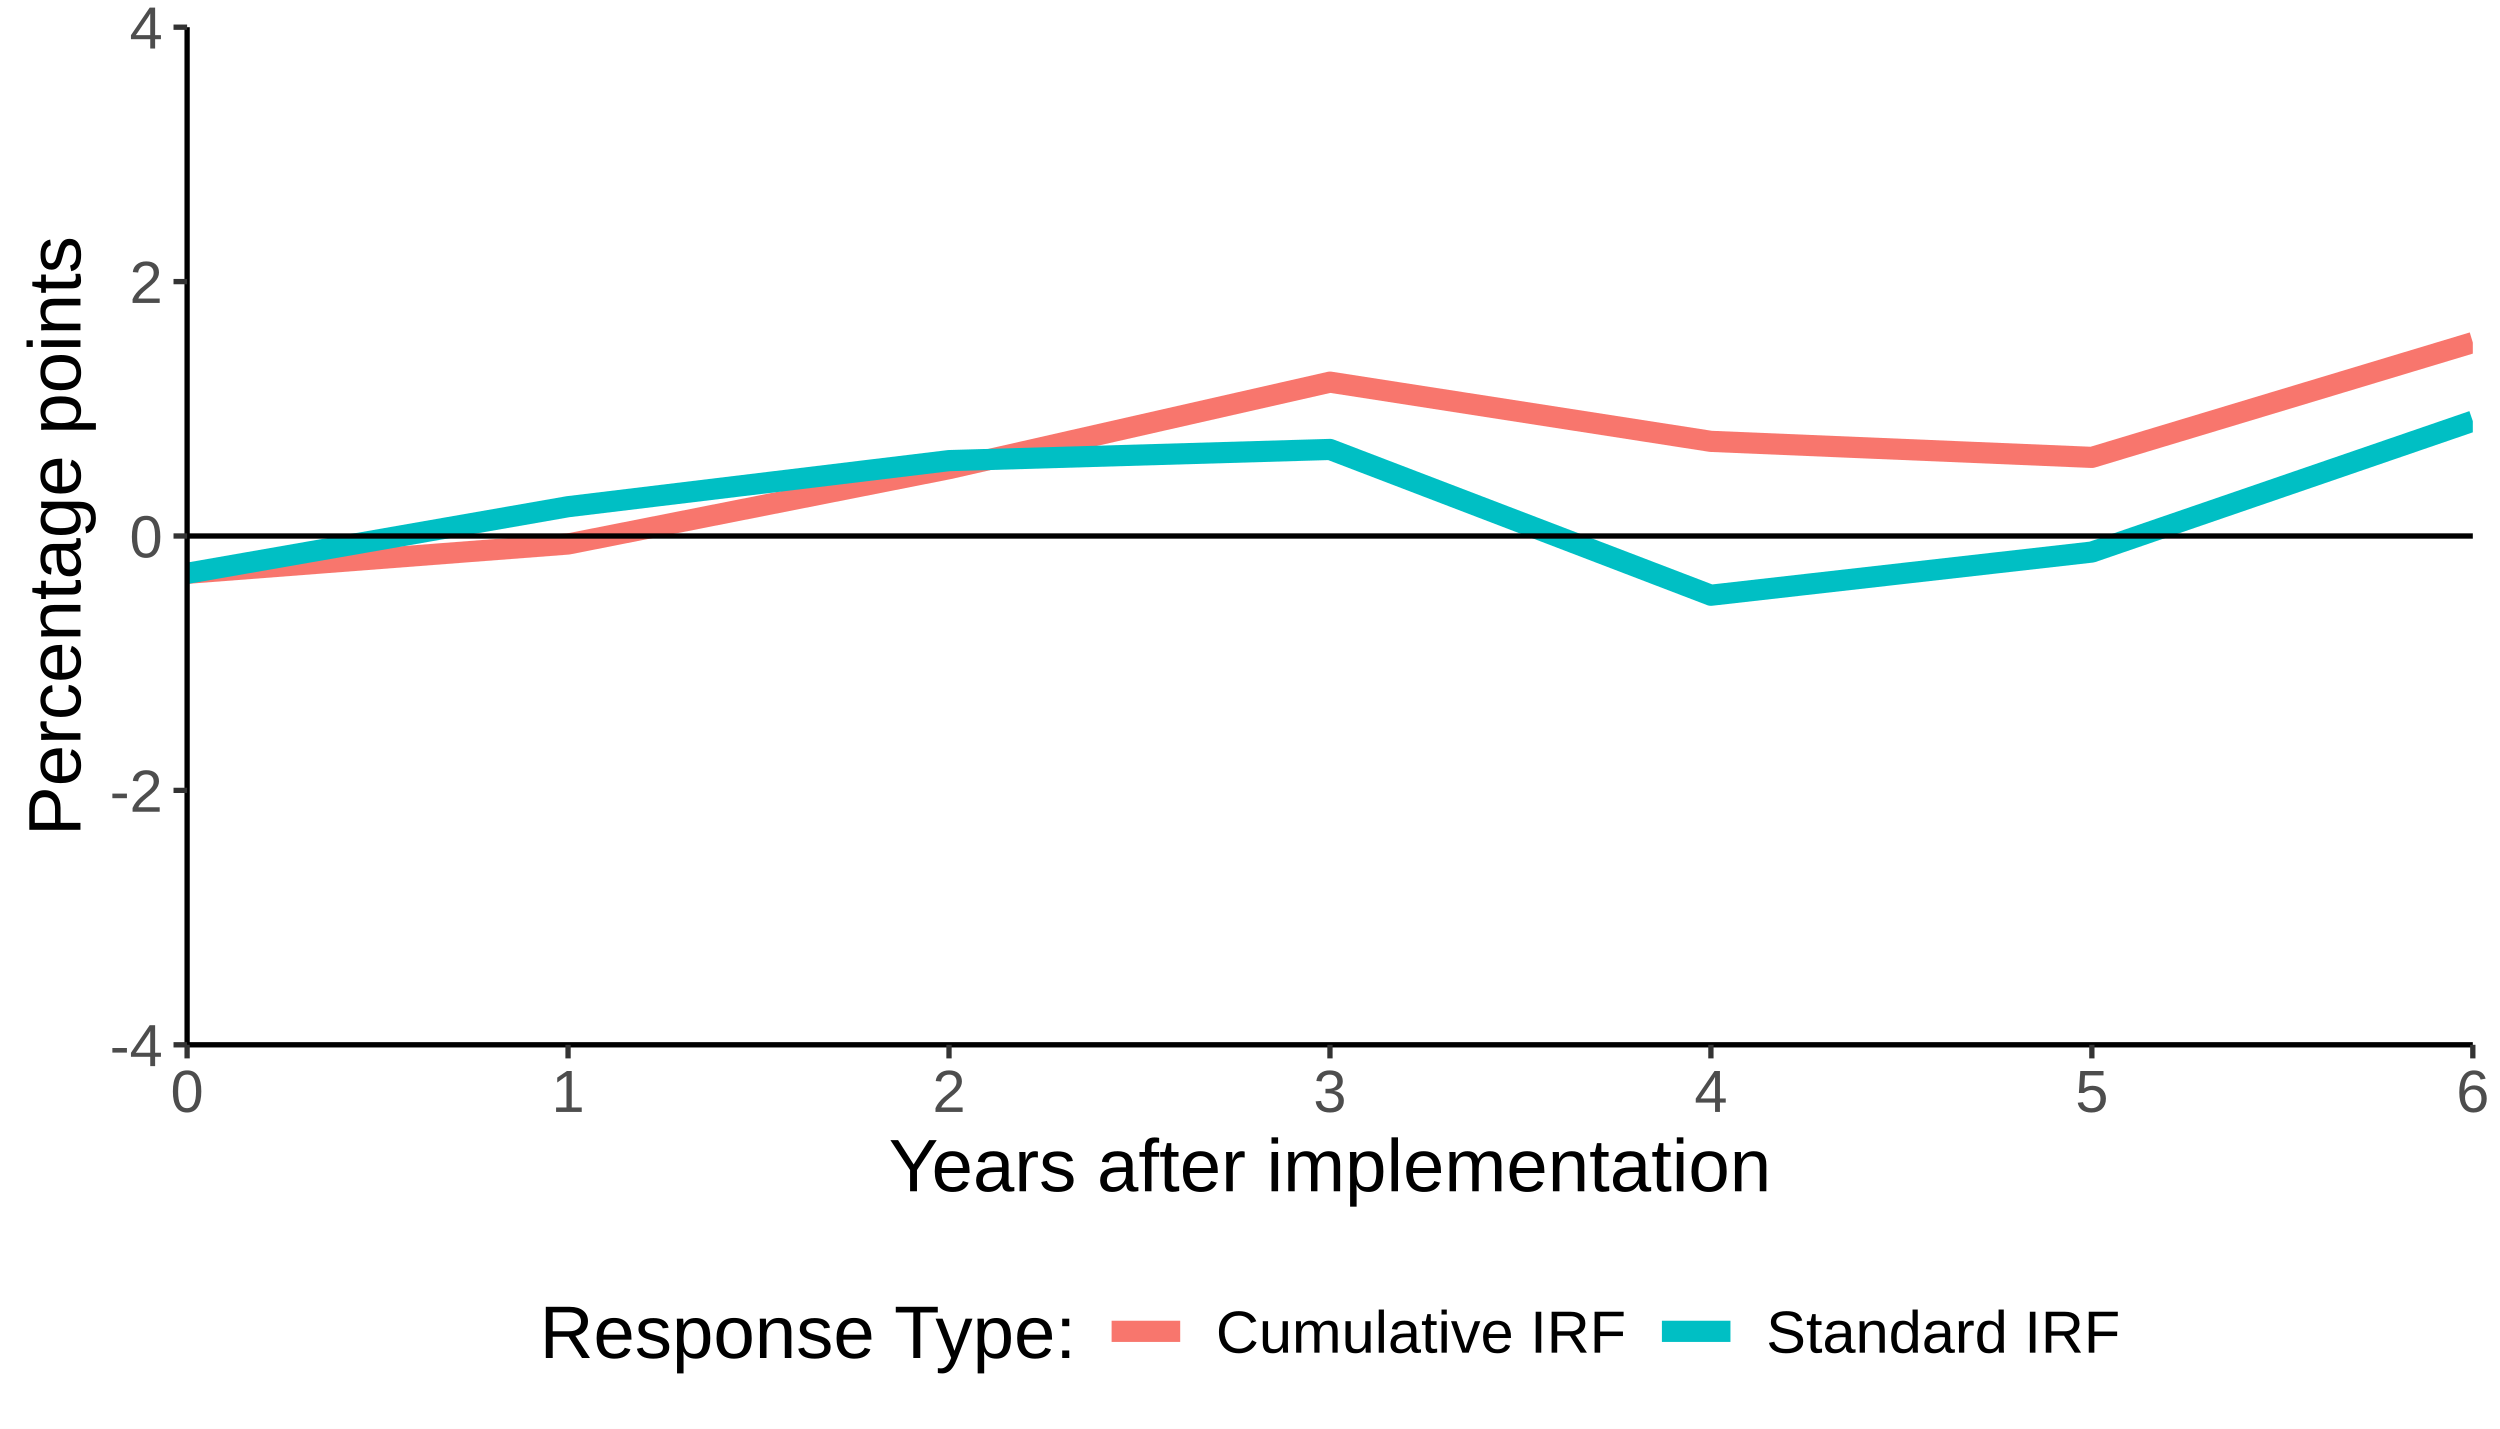
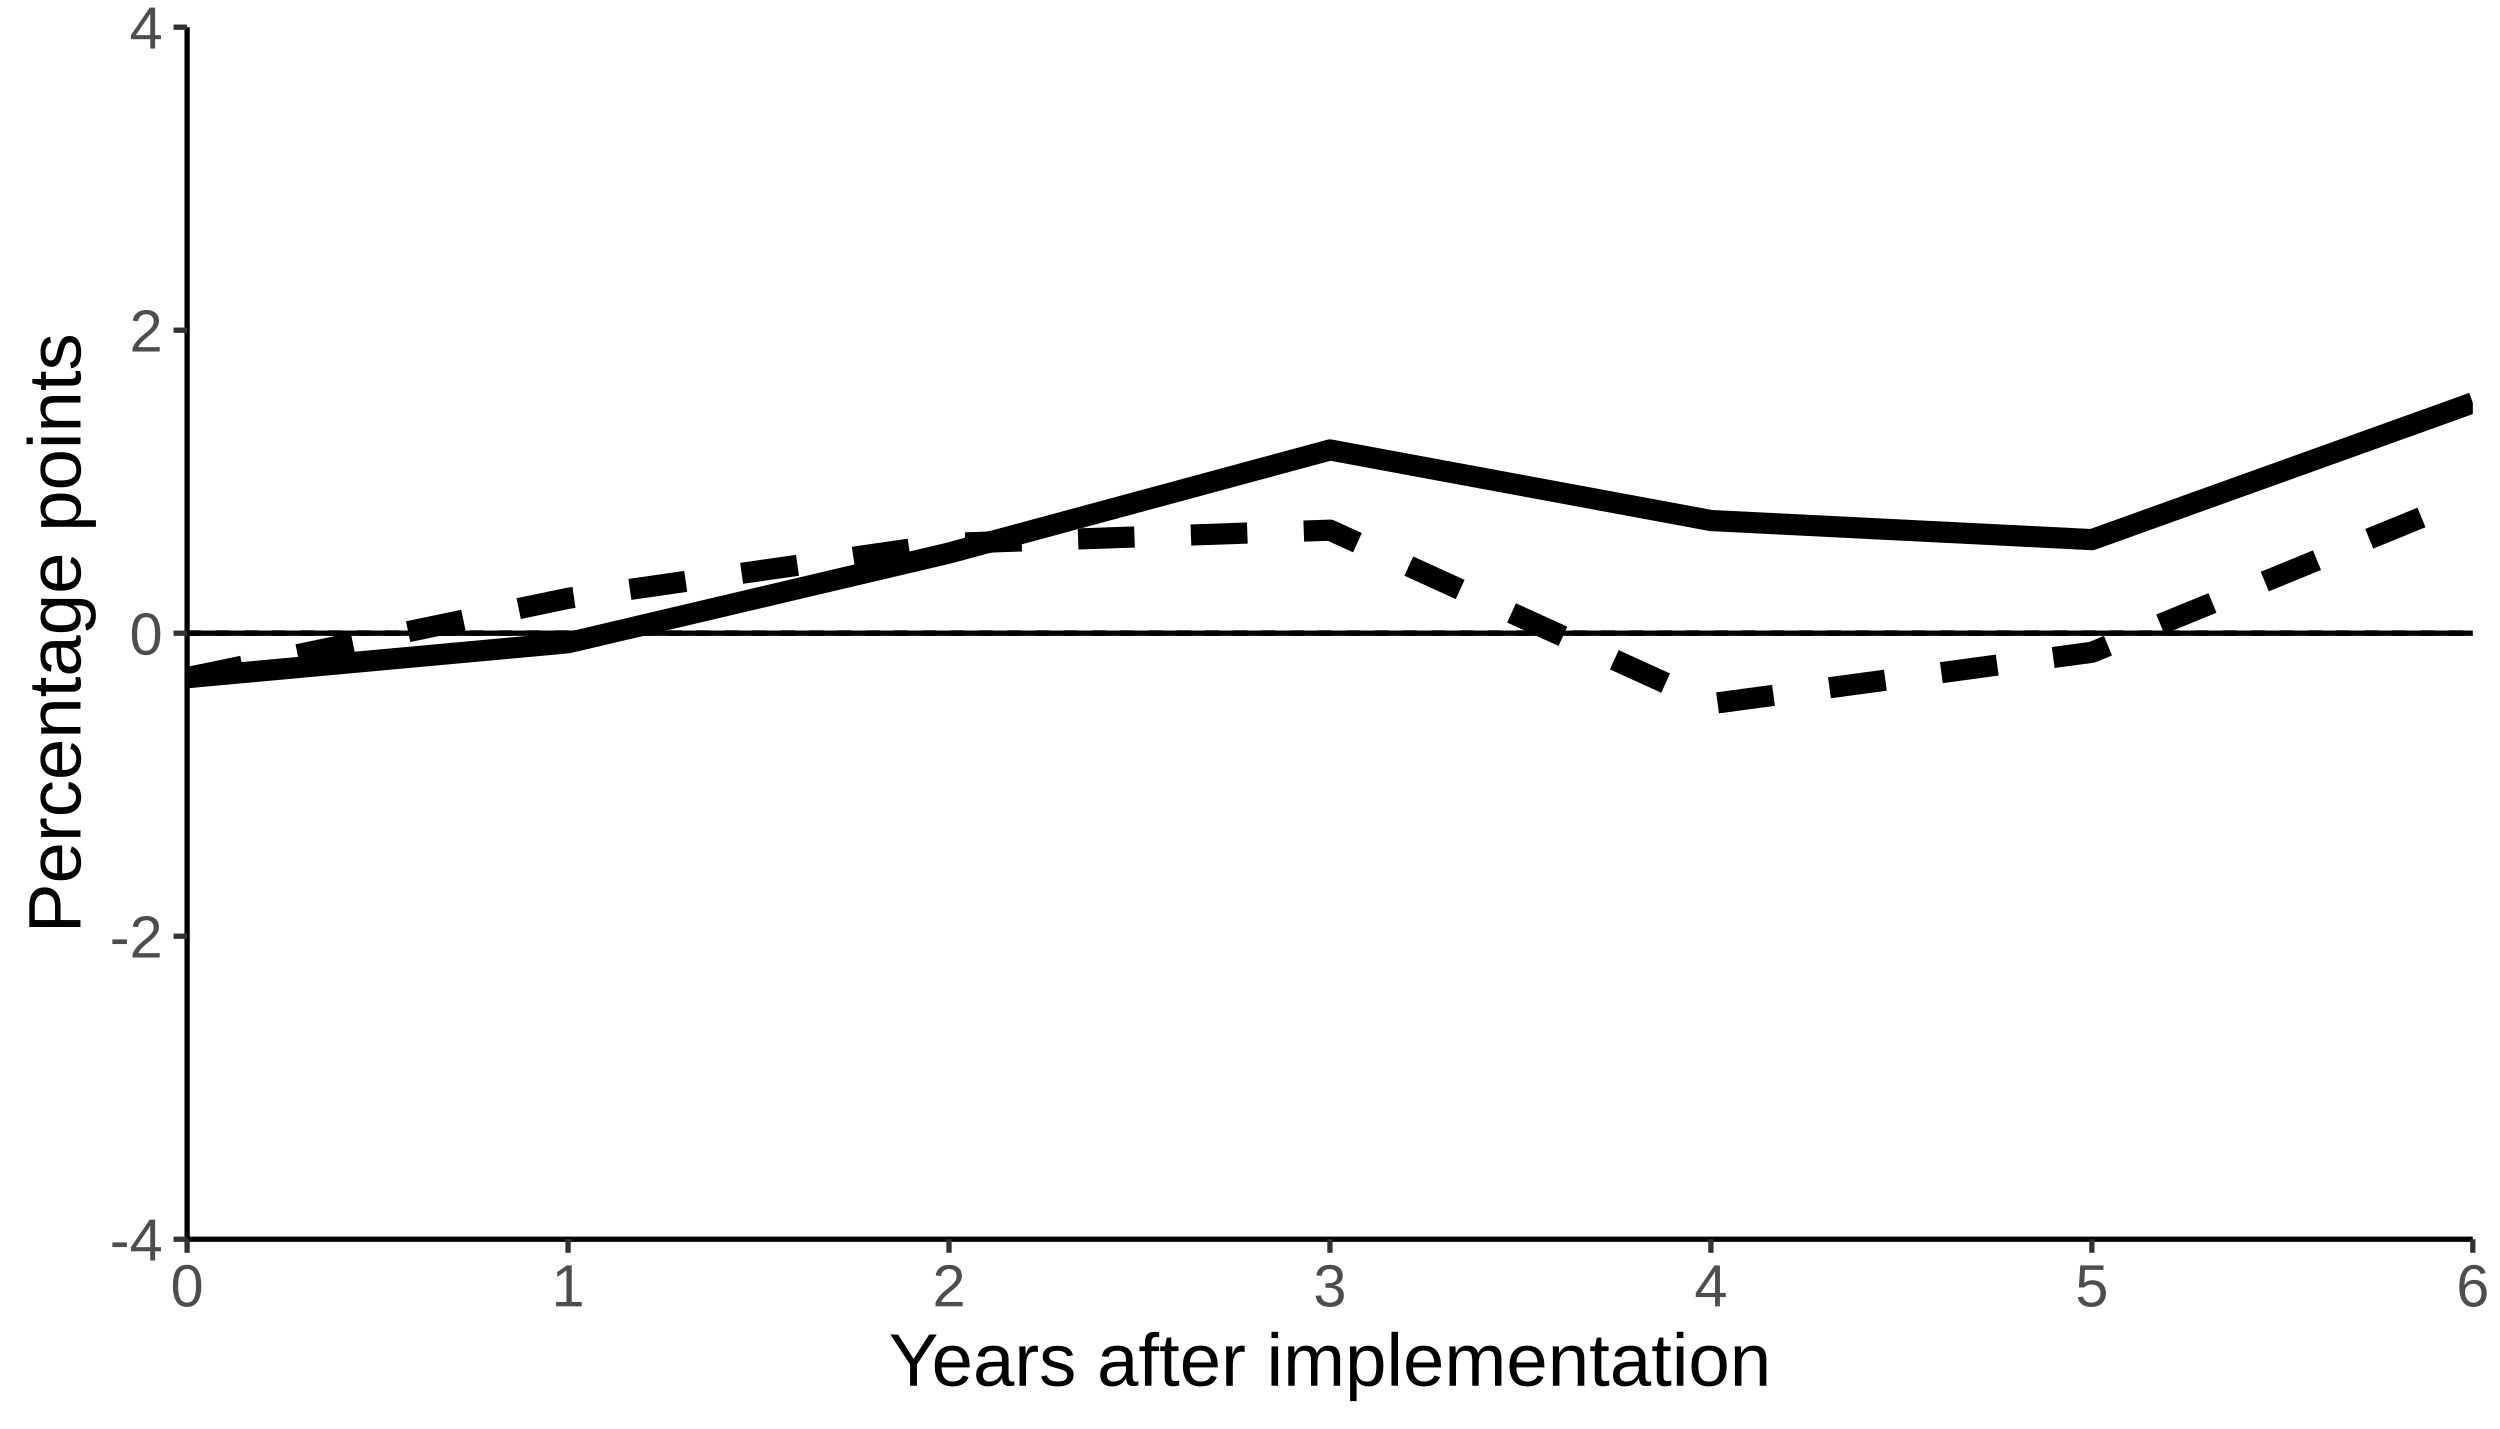
<svg xmlns="http://www.w3.org/2000/svg" class="svglite" width="504.00pt" height="288.00pt" viewBox="0 0 504.00 288.00">
  <defs>
    <style type="text/css">
    .svglite line, .svglite polyline, .svglite polygon, .svglite path, .svglite rect, .svglite circle {
      fill: none;
      stroke: #000000;
      stroke-linecap: round;
      stroke-linejoin: round;
      stroke-miterlimit: 10.00;
    }
    .svglite text {
      white-space: pre;
    }
  </style>
  </defs>
  <rect width="100%" height="100%" style="stroke: none; fill: #FFFFFF;" />
  <defs>
    <clipPath id="cpMC4wMHw1MDQuMDB8MC4wMHwyODguMDA=">
      <rect x="0.00" y="0.00" width="504.00" height="288.00" />
    </clipPath>
  </defs>
  <g clip-path="url(#cpMC4wMHw1MDQuMDB8MC4wMHwyODguMDA=)">
    <rect x="0.00" y="0.00" width="504.00" height="288.00" style="stroke-width: 1.07; stroke: #FFFFFF; fill: #FFFFFF;" />
  </g>
  <defs>
-     <clipPath id="cpMzcuNzJ8NDk4LjUyfDUuNDh8MjEwLjYz">
-       <rect x="37.72" y="5.48" width="460.80" height="205.15" />
+     <clipPath id="cpMzcuNzJ8NDk4LjUyfDUuNDh8MjQ5Ljgz">
+       <rect x="37.72" y="5.48" width="460.80" height="244.35" />
    </clipPath>
  </defs>
-   <g clip-path="url(#cpMzcuNzJ8NDk4LjUyfDUuNDh8MjEwLjYz)">
-     <rect x="37.72" y="5.48" width="460.80" height="205.15" style="stroke-width: 1.07; stroke: none; fill: #FFFFFF;" />
-     <polyline points="37.72,115.58 114.52,109.67 191.32,94.48 268.12,77.04 344.92,88.98 421.72,92.21 498.52,69.06 " style="stroke-width: 4.27; stroke: #F8766D; stroke-linecap: butt;" />
-     <polyline points="37.72,115.58 114.52,102.15 191.32,92.86 268.12,90.61 344.92,120.00 421.72,111.29 498.52,84.90 " style="stroke-width: 4.27; stroke: #00BFC4; stroke-linecap: butt;" />
-     <polyline points="37.72,108.06 37.72,108.06 114.52,108.06 114.52,108.06 191.32,108.06 191.32,108.06 268.12,108.06 268.12,108.06 344.92,108.06 344.92,108.06 421.72,108.06 421.72,108.06 498.52,108.06 498.52,108.06 " style="stroke-width: 1.07; stroke-linecap: butt;" />
+   <g clip-path="url(#cpMzcuNzJ8NDk4LjUyfDUuNDh8MjQ5Ljgz)">
+     <rect x="37.72" y="5.48" width="460.80" height="244.35" style="stroke-width: 1.07; stroke: none; fill: #FFFFFF;" />
+     <polyline points="37.72,136.62 114.52,129.58 191.32,111.49 268.12,90.71 344.92,104.94 421.72,108.79 498.52,81.21 " style="stroke-width: 4.27; stroke-linecap: butt;" />
+     <polyline points="37.72,136.62 114.52,120.62 191.32,109.56 268.12,106.88 344.92,141.88 421.72,131.50 498.52,100.08 " style="stroke-width: 4.27; stroke-dasharray: 11.38,11.38; stroke-linecap: butt;" />
+     <polyline points="37.72,127.65 114.52,127.65 191.32,127.65 268.12,127.65 344.92,127.65 421.72,127.65 498.52,127.65 " style="stroke-width: 1.07; stroke-linecap: butt;" />
+     <polyline points="37.72,127.65 114.52,127.65 191.32,127.65 268.12,127.65 344.92,127.65 421.72,127.65 498.52,127.65 " style="stroke-width: 1.07; stroke-dasharray: 2.85,2.85; stroke-linecap: butt;" />
  </g>
  <g clip-path="url(#cpMC4wMHw1MDQuMDB8MC4wMHwyODguMDA=)">
-     <polyline points="37.72,210.63 37.72,5.48 " style="stroke-width: 1.07; stroke-linecap: butt;" />
-     <text x="32.79" y="214.93" text-anchor="end" style="font-size: 12.00px;fill: #4D4D4D; font-family: &quot;Arial&quot;;" textLength="10.67px" lengthAdjust="spacingAndGlyphs">-4</text>
-     <text x="32.79" y="163.64" text-anchor="end" style="font-size: 12.00px;fill: #4D4D4D; font-family: &quot;Arial&quot;;" textLength="10.67px" lengthAdjust="spacingAndGlyphs">-2</text>
-     <text x="32.79" y="112.35" text-anchor="end" style="font-size: 12.00px;fill: #4D4D4D; font-family: &quot;Arial&quot;;" textLength="6.67px" lengthAdjust="spacingAndGlyphs">0</text>
-     <text x="32.79" y="61.07" text-anchor="end" style="font-size: 12.00px;fill: #4D4D4D; font-family: &quot;Arial&quot;;" textLength="6.67px" lengthAdjust="spacingAndGlyphs">2</text>
+     <polyline points="37.72,249.83 37.72,5.48 " style="stroke-width: 1.07; stroke-linecap: butt;" />
+     <text x="32.79" y="254.13" text-anchor="end" style="font-size: 12.00px;fill: #4D4D4D; font-family: &quot;Arial&quot;;" textLength="10.67px" lengthAdjust="spacingAndGlyphs">-4</text>
+     <text x="32.79" y="193.04" text-anchor="end" style="font-size: 12.00px;fill: #4D4D4D; font-family: &quot;Arial&quot;;" textLength="10.67px" lengthAdjust="spacingAndGlyphs">-2</text>
+     <text x="32.79" y="131.95" text-anchor="end" style="font-size: 12.00px;fill: #4D4D4D; font-family: &quot;Arial&quot;;" textLength="6.67px" lengthAdjust="spacingAndGlyphs">0</text>
+     <text x="32.79" y="70.87" text-anchor="end" style="font-size: 12.00px;fill: #4D4D4D; font-family: &quot;Arial&quot;;" textLength="6.67px" lengthAdjust="spacingAndGlyphs">2</text>
    <text x="32.79" y="9.78" text-anchor="end" style="font-size: 12.00px;fill: #4D4D4D; font-family: &quot;Arial&quot;;" textLength="6.67px" lengthAdjust="spacingAndGlyphs">4</text>
-     <polyline points="34.98,210.63 37.72,210.63 " style="stroke-width: 1.07; stroke: #333333; stroke-linecap: butt;" />
-     <polyline points="34.98,159.34 37.72,159.34 " style="stroke-width: 1.07; stroke: #333333; stroke-linecap: butt;" />
-     <polyline points="34.98,108.06 37.72,108.06 " style="stroke-width: 1.07; stroke: #333333; stroke-linecap: butt;" />
-     <polyline points="34.98,56.77 37.72,56.77 " style="stroke-width: 1.07; stroke: #333333; stroke-linecap: butt;" />
+     <polyline points="34.98,249.83 37.72,249.83 " style="stroke-width: 1.07; stroke: #333333; stroke-linecap: butt;" />
+     <polyline points="34.98,188.74 37.72,188.74 " style="stroke-width: 1.07; stroke: #333333; stroke-linecap: butt;" />
+     <polyline points="34.98,127.65 37.72,127.65 " style="stroke-width: 1.07; stroke: #333333; stroke-linecap: butt;" />
+     <polyline points="34.98,66.57 37.72,66.57 " style="stroke-width: 1.07; stroke: #333333; stroke-linecap: butt;" />
    <polyline points="34.98,5.48 37.72,5.48 " style="stroke-width: 1.07; stroke: #333333; stroke-linecap: butt;" />
-     <polyline points="37.72,210.63 498.52,210.63 " style="stroke-width: 1.07; stroke-linecap: butt;" />
-     <polyline points="37.72,213.37 37.72,210.63 " style="stroke-width: 1.07; stroke: #333333; stroke-linecap: butt;" />
-     <polyline points="114.52,213.37 114.52,210.63 " style="stroke-width: 1.07; stroke: #333333; stroke-linecap: butt;" />
-     <polyline points="191.32,213.37 191.32,210.63 " style="stroke-width: 1.07; stroke: #333333; stroke-linecap: butt;" />
-     <polyline points="268.12,213.37 268.12,210.63 " style="stroke-width: 1.07; stroke: #333333; stroke-linecap: butt;" />
-     <polyline points="344.92,213.37 344.92,210.63 " style="stroke-width: 1.07; stroke: #333333; stroke-linecap: butt;" />
-     <polyline points="421.72,213.37 421.72,210.63 " style="stroke-width: 1.07; stroke: #333333; stroke-linecap: butt;" />
-     <polyline points="498.52,213.37 498.52,210.63 " style="stroke-width: 1.07; stroke: #333333; stroke-linecap: butt;" />
-     <text x="37.72" y="224.16" text-anchor="middle" style="font-size: 12.00px;fill: #4D4D4D; font-family: &quot;Arial&quot;;" textLength="6.67px" lengthAdjust="spacingAndGlyphs">0</text>
-     <text x="114.52" y="224.16" text-anchor="middle" style="font-size: 12.00px;fill: #4D4D4D; font-family: &quot;Arial&quot;;" textLength="6.67px" lengthAdjust="spacingAndGlyphs">1</text>
-     <text x="191.32" y="224.16" text-anchor="middle" style="font-size: 12.00px;fill: #4D4D4D; font-family: &quot;Arial&quot;;" textLength="6.67px" lengthAdjust="spacingAndGlyphs">2</text>
-     <text x="268.12" y="224.16" text-anchor="middle" style="font-size: 12.00px;fill: #4D4D4D; font-family: &quot;Arial&quot;;" textLength="6.67px" lengthAdjust="spacingAndGlyphs">3</text>
-     <text x="344.92" y="224.16" text-anchor="middle" style="font-size: 12.00px;fill: #4D4D4D; font-family: &quot;Arial&quot;;" textLength="6.67px" lengthAdjust="spacingAndGlyphs">4</text>
-     <text x="421.72" y="224.16" text-anchor="middle" style="font-size: 12.00px;fill: #4D4D4D; font-family: &quot;Arial&quot;;" textLength="6.67px" lengthAdjust="spacingAndGlyphs">5</text>
-     <text x="498.52" y="224.16" text-anchor="middle" style="font-size: 12.00px;fill: #4D4D4D; font-family: &quot;Arial&quot;;" textLength="6.67px" lengthAdjust="spacingAndGlyphs">6</text>
-     <text x="268.12" y="240.16" text-anchor="middle" style="font-size: 15.00px; font-family: &quot;Arial&quot;;" textLength="177.83px" lengthAdjust="spacingAndGlyphs">Years after implementation</text>
-     <text transform="translate(16.22,108.06) rotate(-90)" text-anchor="middle" style="font-size: 15.00px; font-family: &quot;Arial&quot;;" textLength="120.88px" lengthAdjust="spacingAndGlyphs">Percentage points</text>
-     <rect x="103.32" y="254.28" width="329.60" height="28.24" style="stroke-width: 1.07; stroke: none; fill: #FFFFFF;" />
-     <text x="108.80" y="273.77" style="font-size: 15.00px; font-family: &quot;Arial&quot;;" textLength="108.09px" lengthAdjust="spacingAndGlyphs">Response Type:</text>
-     <rect x="222.37" y="259.76" width="17.28" height="17.28" style="stroke-width: 1.07; stroke: none; fill: #FFFFFF;" />
-     <line x1="224.10" y1="268.40" x2="237.93" y2="268.40" style="stroke-width: 4.27; stroke: #F8766D; stroke-linecap: butt;" />
-     <rect x="333.31" y="259.76" width="17.28" height="17.28" style="stroke-width: 1.07; stroke: none; fill: #FFFFFF;" />
-     <line x1="335.04" y1="268.40" x2="348.86" y2="268.40" style="stroke-width: 4.27; stroke: #00BFC4; stroke-linecap: butt;" />
-     <text x="245.13" y="272.70" style="font-size: 12.00px; font-family: &quot;Arial&quot;;" textLength="82.70px" lengthAdjust="spacingAndGlyphs">Cumulative IRF</text>
-     <text x="356.07" y="272.70" style="font-size: 12.00px; font-family: &quot;Arial&quot;;" textLength="71.37px" lengthAdjust="spacingAndGlyphs">Standard IRF</text>
+     <polyline points="37.72,249.83 498.52,249.83 " style="stroke-width: 1.07; stroke-linecap: butt;" />
+     <polyline points="37.72,252.57 37.72,249.83 " style="stroke-width: 1.07; stroke: #333333; stroke-linecap: butt;" />
+     <polyline points="114.52,252.57 114.52,249.83 " style="stroke-width: 1.07; stroke: #333333; stroke-linecap: butt;" />
+     <polyline points="191.32,252.57 191.32,249.83 " style="stroke-width: 1.07; stroke: #333333; stroke-linecap: butt;" />
+     <polyline points="268.12,252.57 268.12,249.83 " style="stroke-width: 1.07; stroke: #333333; stroke-linecap: butt;" />
+     <polyline points="344.92,252.57 344.92,249.83 " style="stroke-width: 1.07; stroke: #333333; stroke-linecap: butt;" />
+     <polyline points="421.72,252.57 421.72,249.83 " style="stroke-width: 1.07; stroke: #333333; stroke-linecap: butt;" />
+     <polyline points="498.52,252.57 498.52,249.83 " style="stroke-width: 1.07; stroke: #333333; stroke-linecap: butt;" />
+     <text x="37.72" y="263.36" text-anchor="middle" style="font-size: 12.00px;fill: #4D4D4D; font-family: &quot;Arial&quot;;" textLength="6.67px" lengthAdjust="spacingAndGlyphs">0</text>
+     <text x="114.52" y="263.36" text-anchor="middle" style="font-size: 12.00px;fill: #4D4D4D; font-family: &quot;Arial&quot;;" textLength="6.67px" lengthAdjust="spacingAndGlyphs">1</text>
+     <text x="191.32" y="263.36" text-anchor="middle" style="font-size: 12.00px;fill: #4D4D4D; font-family: &quot;Arial&quot;;" textLength="6.67px" lengthAdjust="spacingAndGlyphs">2</text>
+     <text x="268.12" y="263.36" text-anchor="middle" style="font-size: 12.00px;fill: #4D4D4D; font-family: &quot;Arial&quot;;" textLength="6.67px" lengthAdjust="spacingAndGlyphs">3</text>
+     <text x="344.92" y="263.36" text-anchor="middle" style="font-size: 12.00px;fill: #4D4D4D; font-family: &quot;Arial&quot;;" textLength="6.67px" lengthAdjust="spacingAndGlyphs">4</text>
+     <text x="421.72" y="263.36" text-anchor="middle" style="font-size: 12.00px;fill: #4D4D4D; font-family: &quot;Arial&quot;;" textLength="6.67px" lengthAdjust="spacingAndGlyphs">5</text>
+     <text x="498.52" y="263.36" text-anchor="middle" style="font-size: 12.00px;fill: #4D4D4D; font-family: &quot;Arial&quot;;" textLength="6.67px" lengthAdjust="spacingAndGlyphs">6</text>
+     <text x="268.12" y="279.36" text-anchor="middle" style="font-size: 15.00px; font-family: &quot;Arial&quot;;" textLength="177.83px" lengthAdjust="spacingAndGlyphs">Years after implementation</text>
+     <text transform="translate(16.22,127.65) rotate(-90)" text-anchor="middle" style="font-size: 15.00px; font-family: &quot;Arial&quot;;" textLength="120.88px" lengthAdjust="spacingAndGlyphs">Percentage points</text>
  </g>
</svg>
